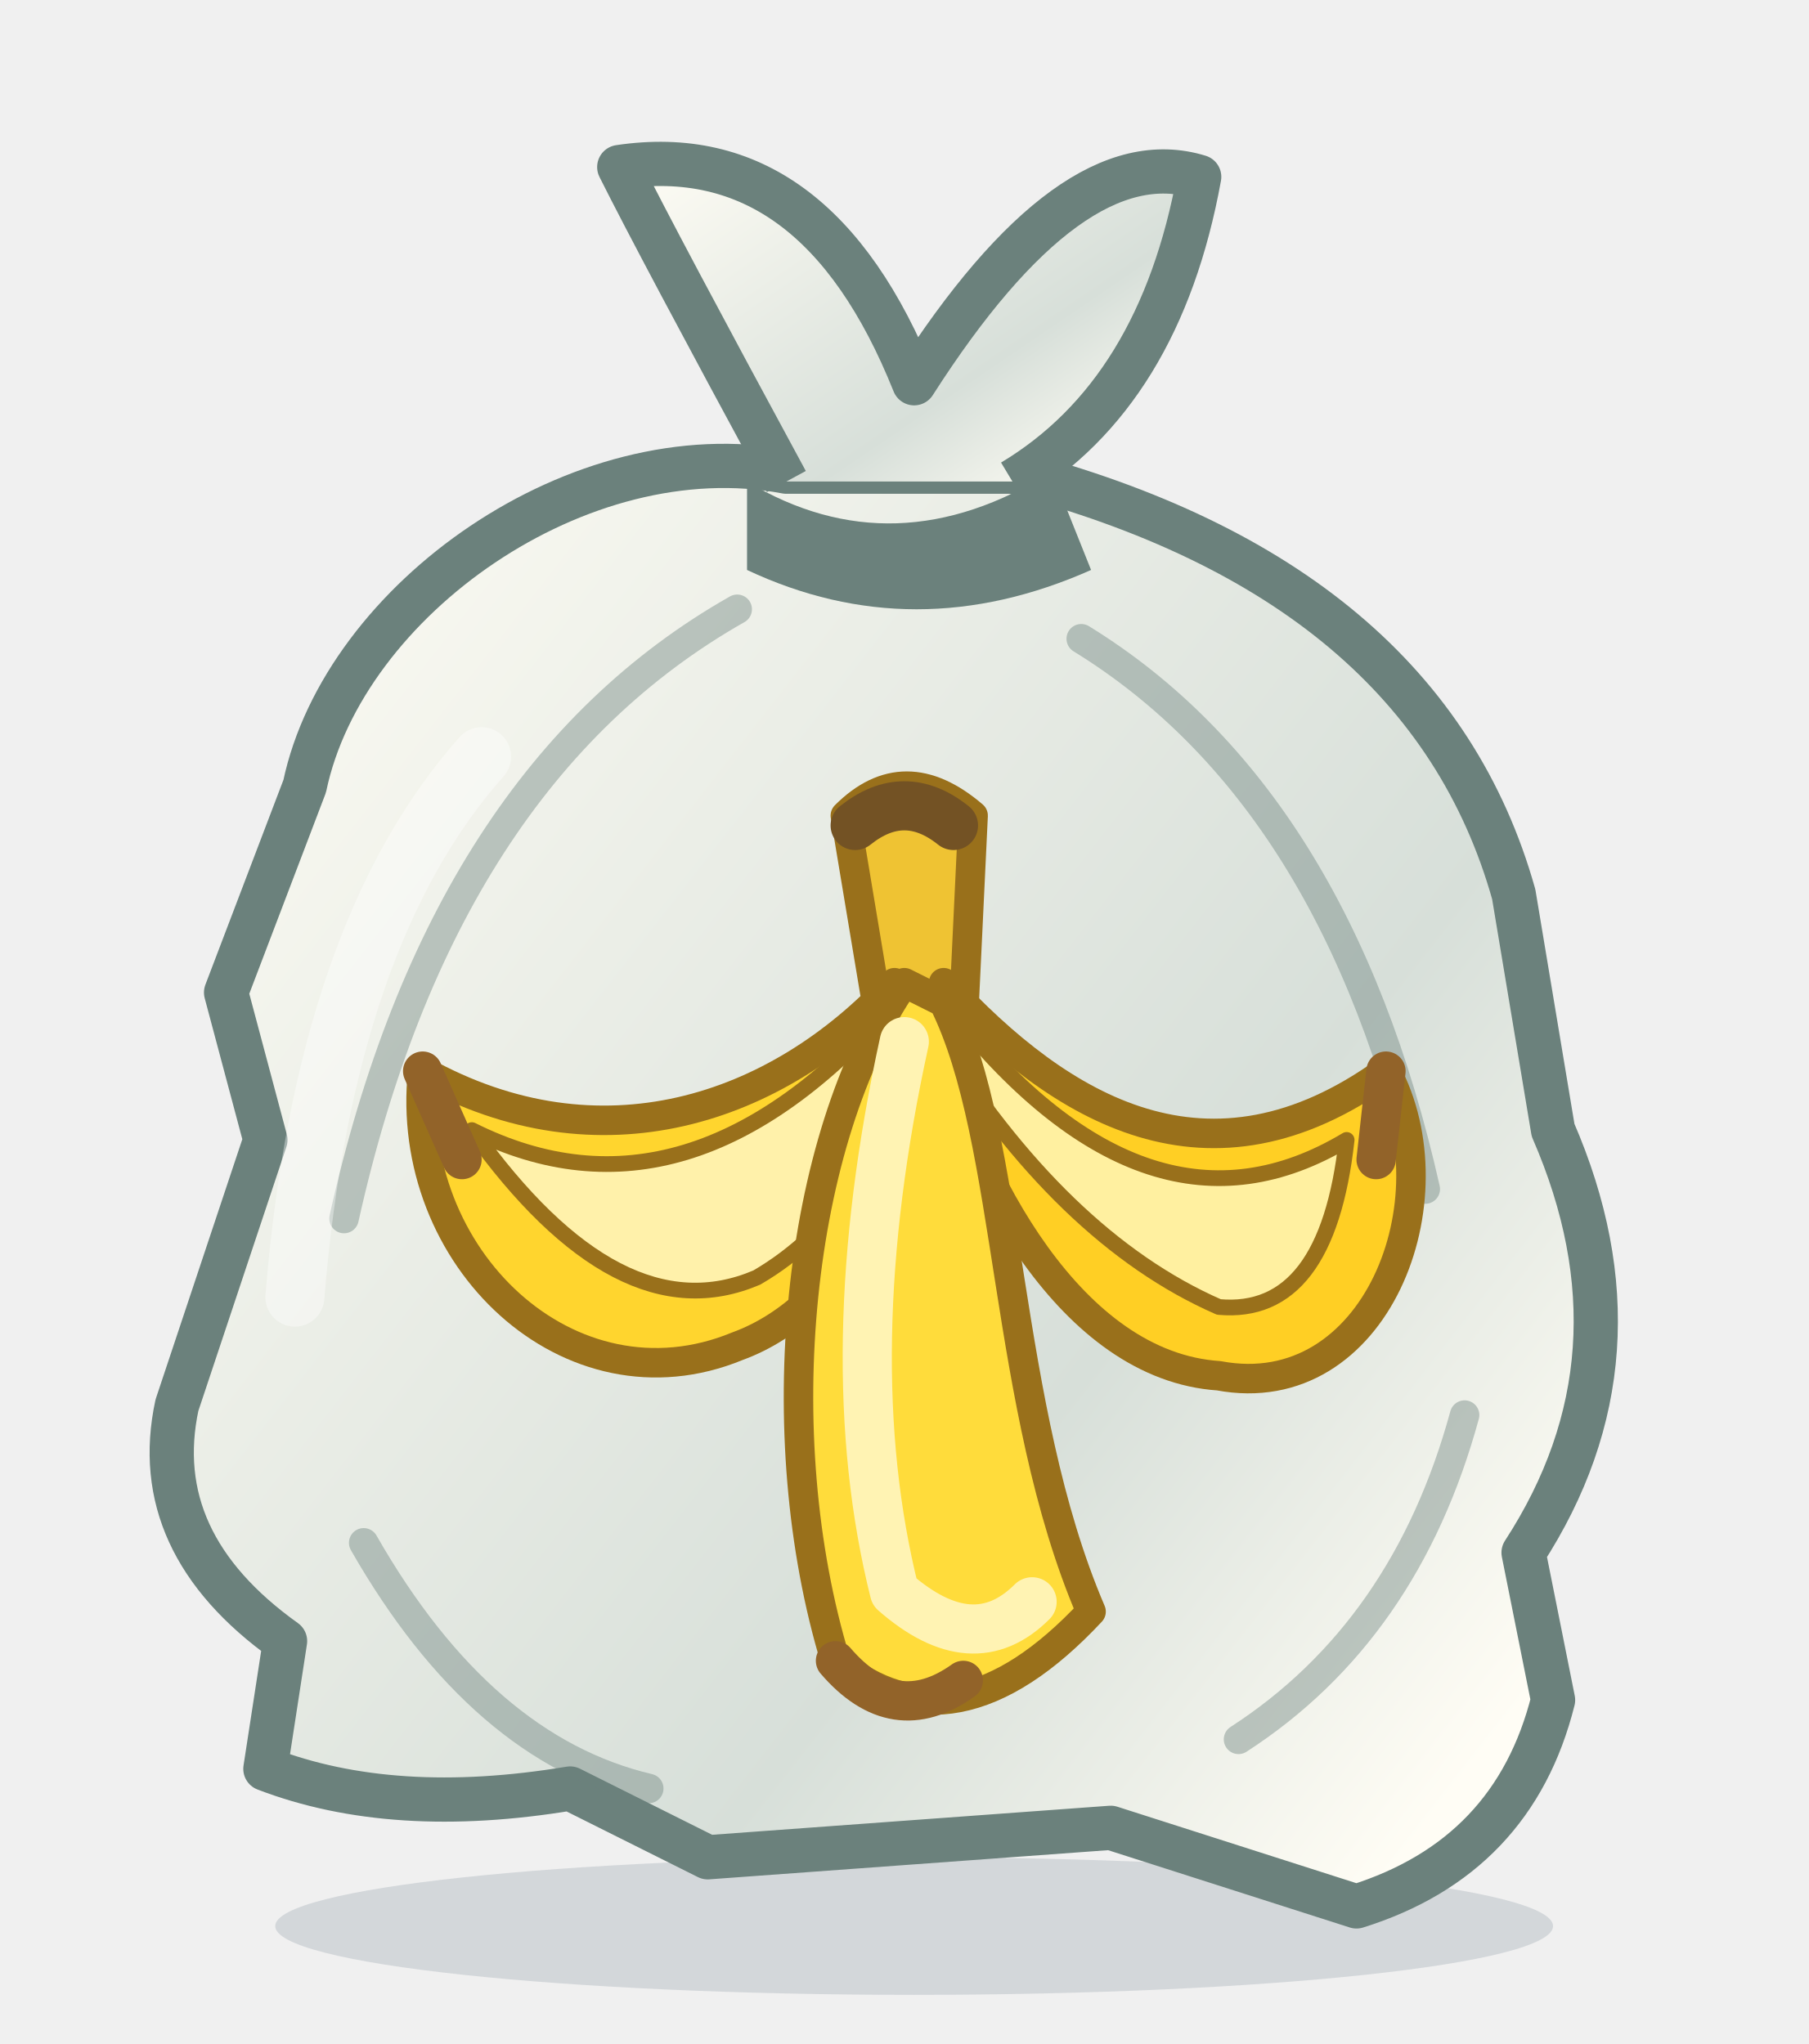
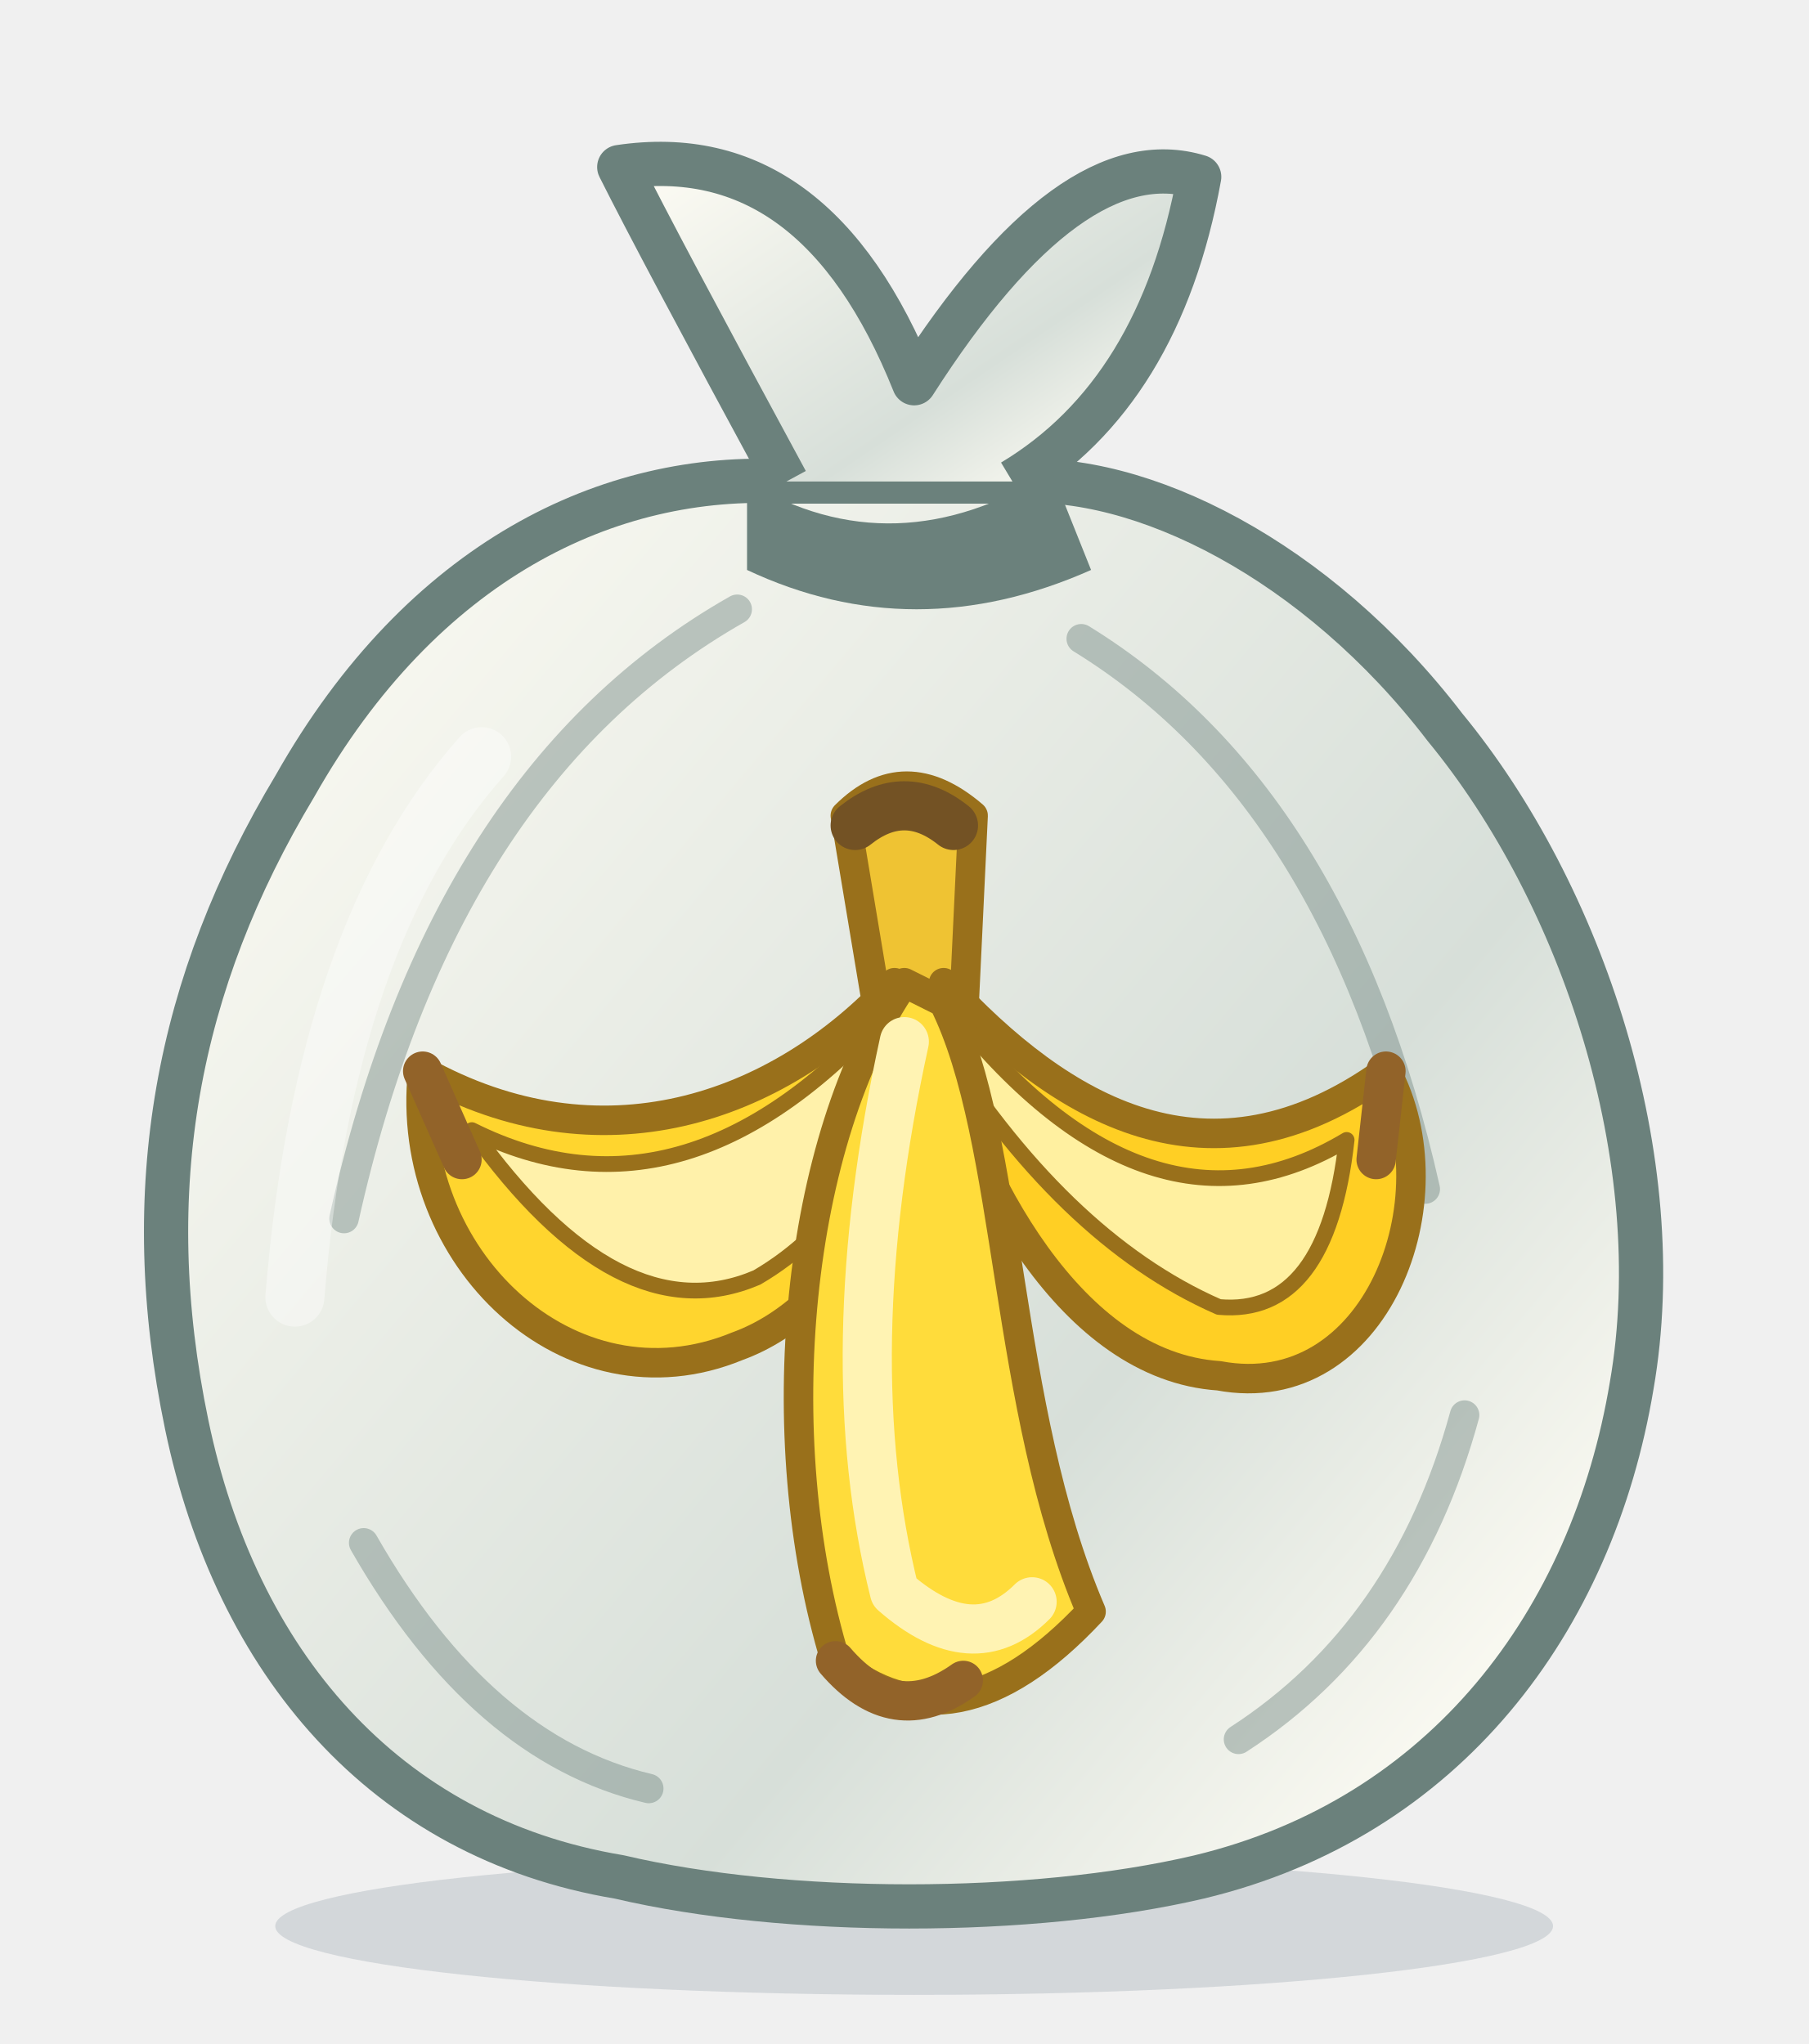
<svg xmlns="http://www.w3.org/2000/svg" viewBox="0 0 184 208">
  <defs>
    <linearGradient id="bag" x1="0" y1="0" x2="1" y2=".8">
      <stop stop-color="#fffdf5" />
      <stop offset=".7" stop-color="#d7dfd9" />
      <stop offset="1" stop-color="#fffdf5" />
    </linearGradient>
  </defs>
  <ellipse cx="93" cy="196" rx="65" ry="7" fill="#102e48" opacity=".13" />
-   <path d="M80 48C59 44 35 61 31 80L23 101L27 116L18 143Q15 157 29 167L27 180Q40 185 58 182L72 189L113 186L138 194Q154 189 158 173L155 158Q168 138 158 115L154 91Q145 59 103 48Z" fill="url(#bag)" stroke="#6b817c" stroke-width="4.5" stroke-linejoin="round" />
+   <path d="M80 49C62 48 43 57 30 80C18 100 14 121 19 145C24 169 39 187 63 191C80 195 105 195 122 191C147 185 162 165 166 141C170 118 161 91 147 74C134 57 116 48 103 49Z" fill="url(#bag)" stroke="#6b817c" stroke-width="4.5" stroke-linejoin="round" />
  <path d="M80 49Q67 25 63 17Q83 14 93 39Q109 14 122 18Q118 40 103 49" fill="url(#bag)" stroke="#6b817c" stroke-width="4.5" stroke-linejoin="round" />
  <path d="M76 49Q91 58 107 48L111 58Q93 66 76 58Z" fill="#6b817c" />
  <path d="M75 62Q45 79 35 124M110 65Q136 81 145 121M37 157Q49 178 66 182M126 177Q143 166 149 144" fill="none" stroke="#6b817c" stroke-width="3" opacity=".42" stroke-linecap="round" />
  <path d="M49 77Q33 95 30 132" fill="none" stroke="#fff" stroke-width="6" opacity=".38" stroke-linecap="round" />
  <g stroke="#99701b" stroke-width="3" stroke-linecap="round" stroke-linejoin="round">
    <path d="M89 101 86 83Q92 77 99 83L98 104Z" fill="#efc333" />
    <path d="M87 84Q92 80 97 84" fill="none" stroke="#735224" stroke-width="5" />
    <path d="M91 100C79 113 61 119 43 109C41 128 58 144 75 137C86 133 93 119 94 105Z" fill="#ffd52e" />
    <path d="M91 102Q70 126 48 115Q63 136 77 130Q89 123 94 105" fill="#fff1aa" stroke-width="1.6" />
    <path d="M96 100C108 113 123 122 141 109C148 122 140 143 124 140C109 139 99 120 95 105Z" fill="#ffcf24" />
    <path d="M97 103Q117 128 137 116Q135 134 124 133Q108 126 95 105" fill="#fff0a0" stroke-width="1.6" />
    <path d="M92 100C81 116 78 146 85 169Q97 179 111 164C102 143 103 116 96 102Z" fill="#ffdc3b" />
    <path d="M92 106Q85 138 91 162Q99 169 105 163" fill="none" stroke="#fff3b3" stroke-width="5" />
    <path d="M85 169Q91 176 98 171" fill="none" stroke="#926329" stroke-width="4" />
    <path d="M43 109 47 118M141 109 140 118" stroke="#926329" stroke-width="4" />
  </g>
</svg>
